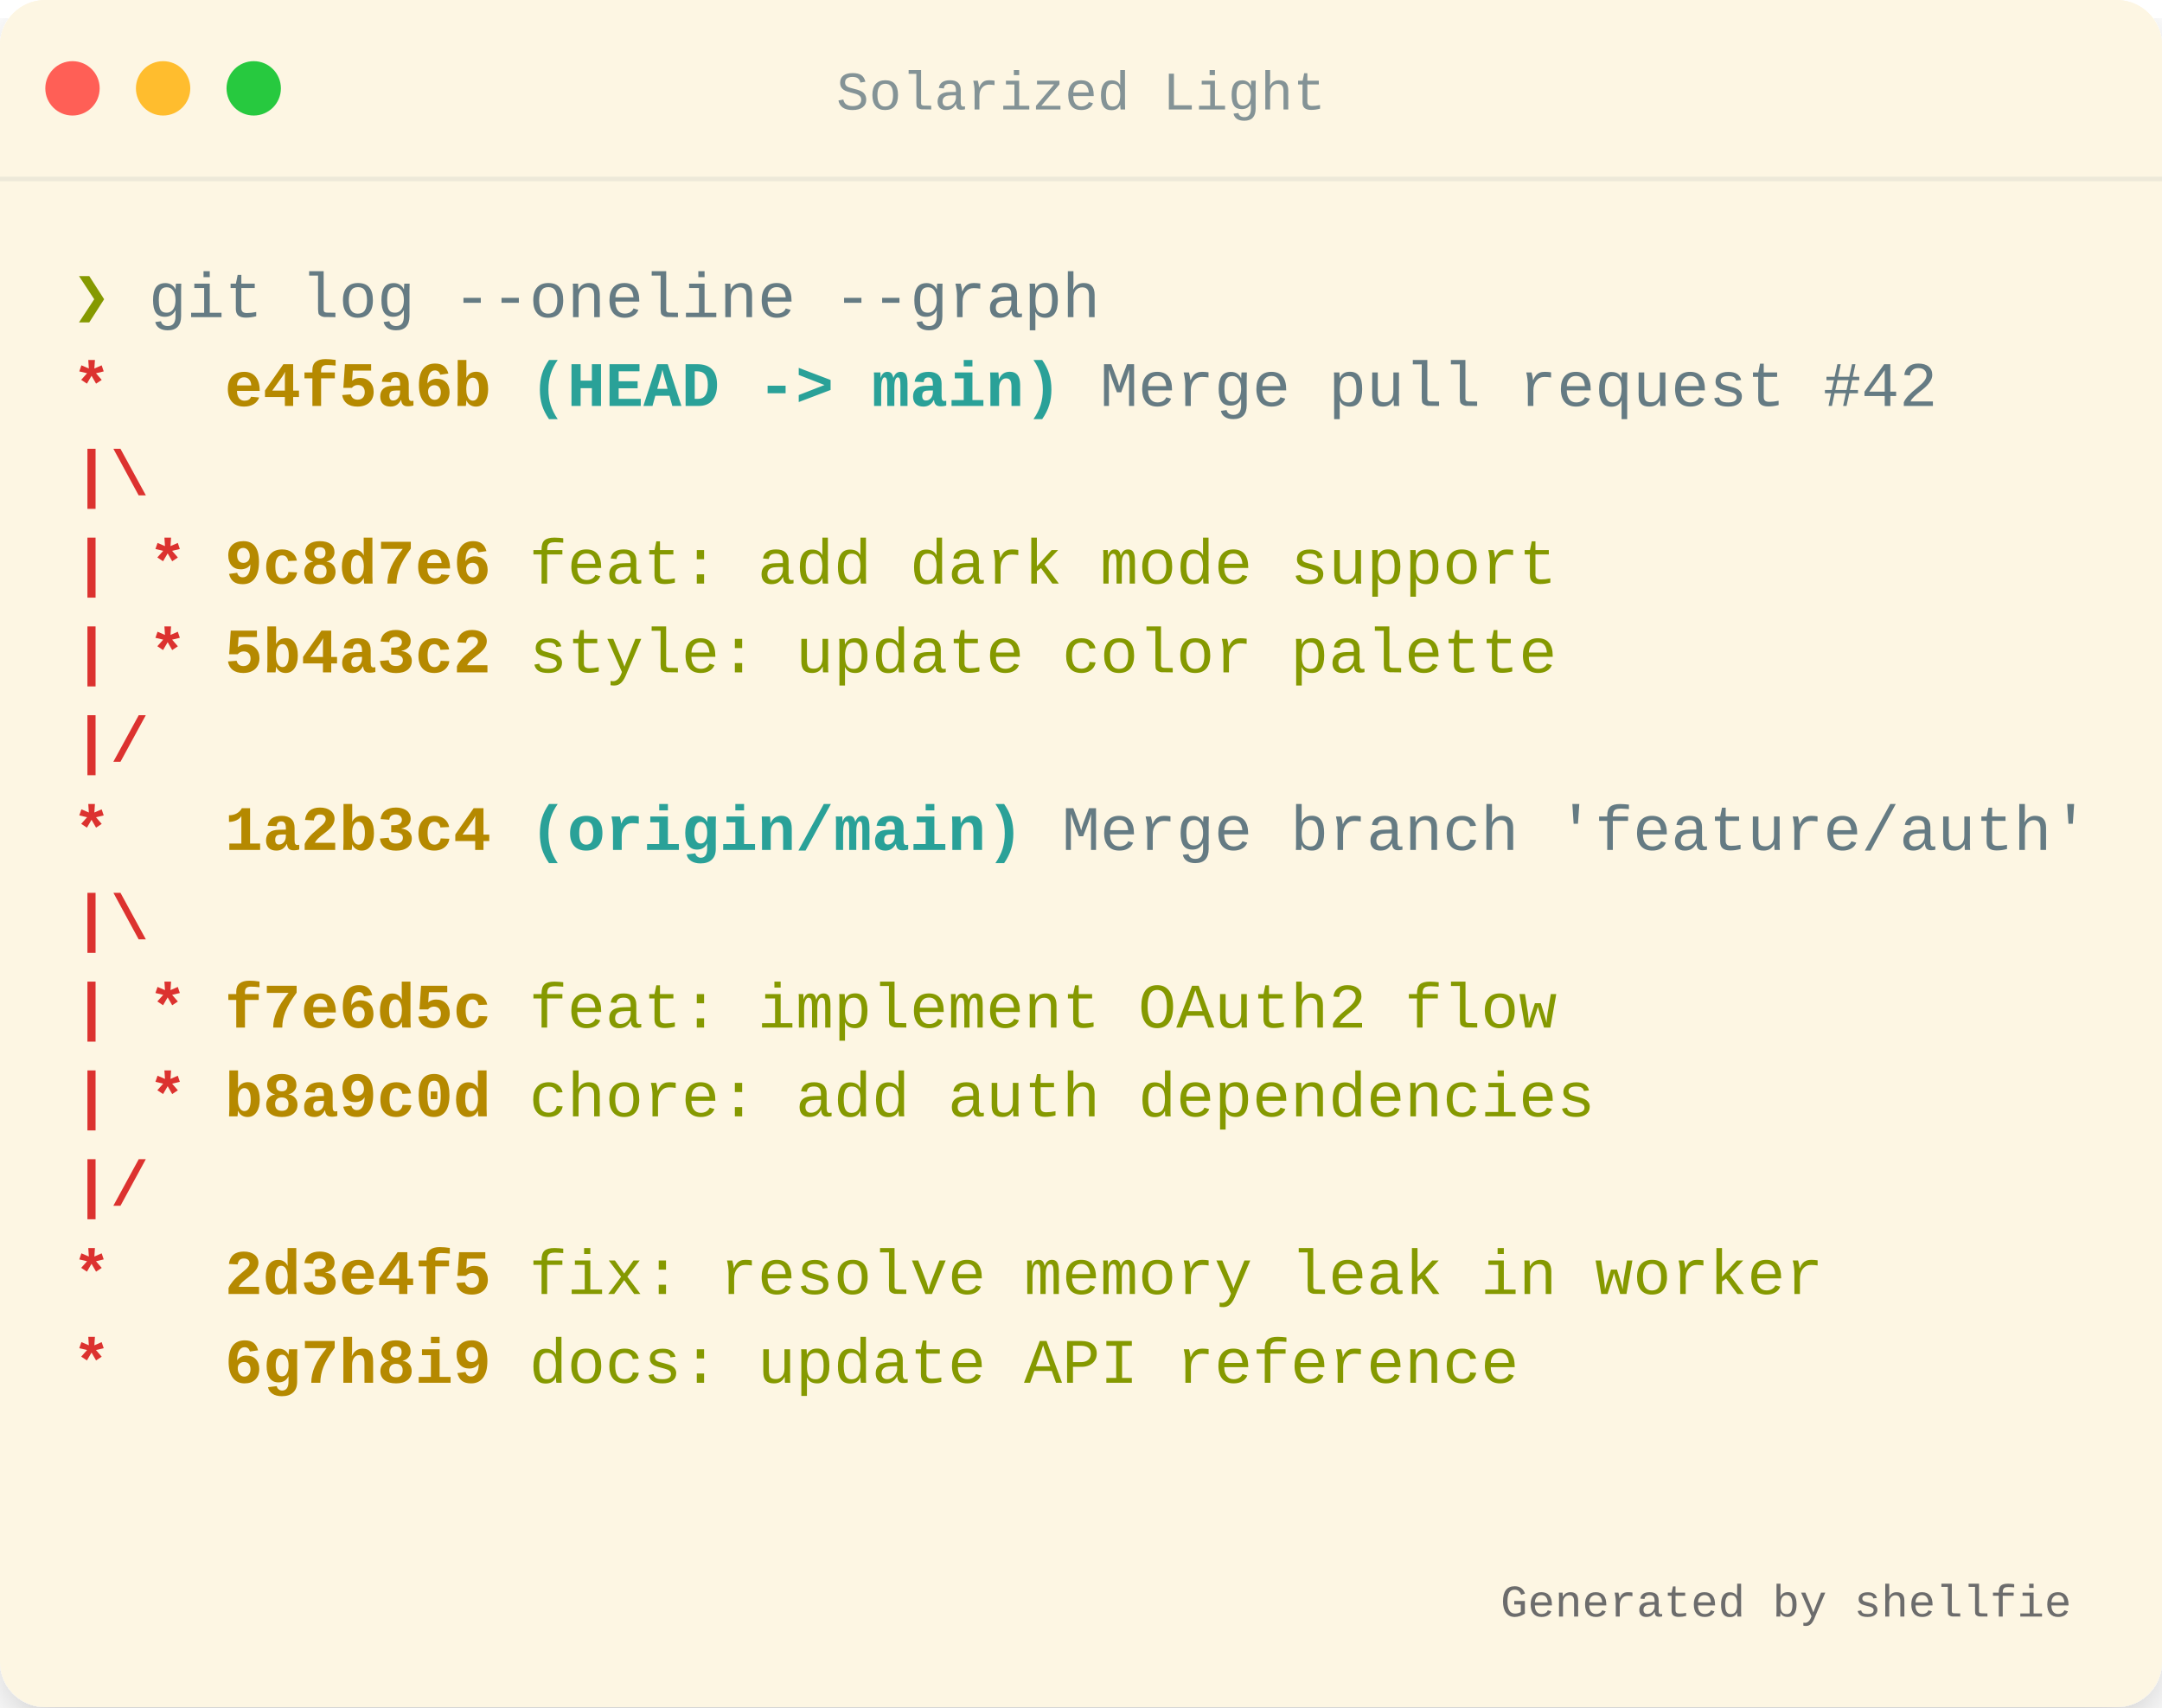
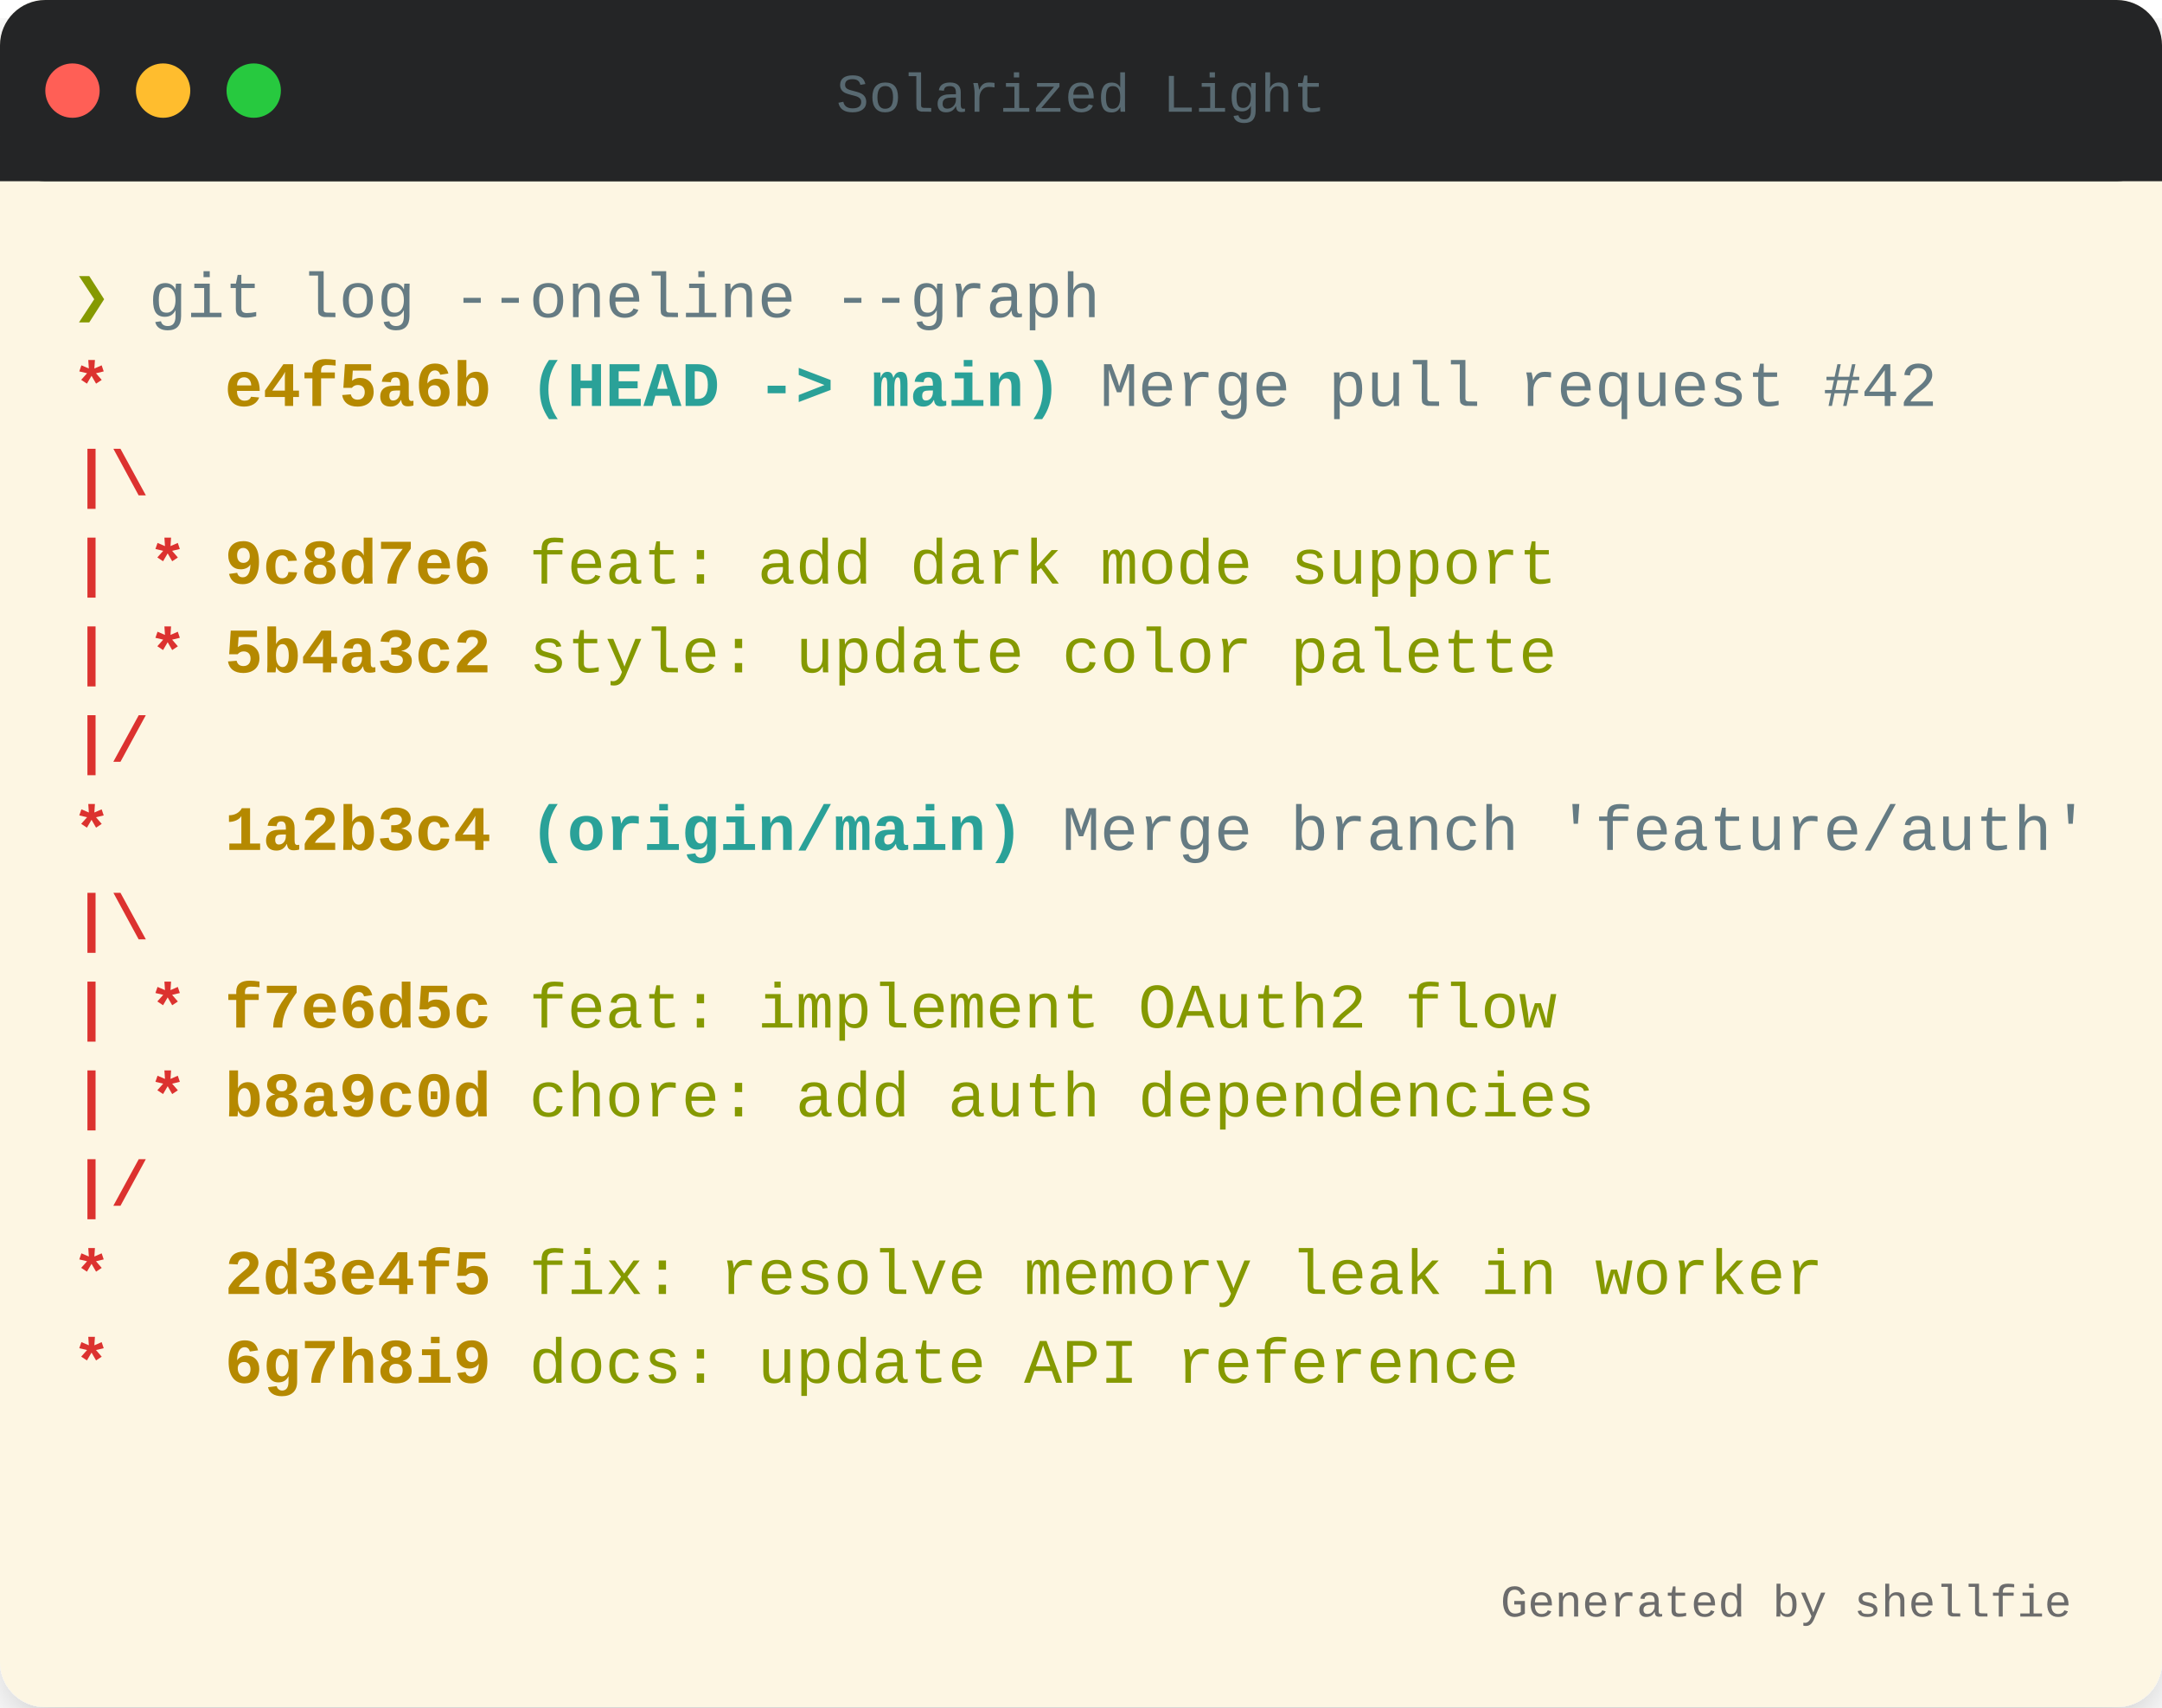
<svg xmlns="http://www.w3.org/2000/svg" viewBox="0 0 477.2 376.8" width="477.2" height="376.8">
  <defs>
    <filter id="shadow" x="-10%" y="-10%" width="120%" height="120%">
      <feDropShadow dx="0" dy="4" stdDeviation="8" flood-opacity="0.3" />
    </filter>
  </defs>
  <rect x="0" y="0" width="477.2" height="376.8" fill="#fdf6e3" rx="10" ry="10" filter="url(#shadow)" />
  <g class="title-bar">
-     <rect x="0" y="0" width="477.2" height="39" fill="#fdf6e3" rx="10" ry="10" />
-     <rect x="0" y="29" width="477.2" height="10" fill="#fdf6e3" />
-     <line x1="0" y1="39.5" x2="477.2" y2="39.5" stroke="#657b831a" stroke-width="1" />
-     <circle cx="16" cy="19.5" r="6" fill="#ff5f56" />
-     <circle cx="36" cy="19.5" r="6" fill="#ffbd2e" />
-     <circle cx="56" cy="19.5" r="6" fill="#27c93f" />
-     <text x="238.6" y="24.167" fill="#657b83" font-family="'SF Mono', 'Monaco', 'Menlo', 'Ubuntu Mono', 'Consolas', 'Courier New', monospace" font-size="12" text-anchor="middle" opacity="0.8">Solarized Light</text>
+     <rect x="0" y="0" width="477.2" height="40" fill="#242526" rx="10" ry="10" />
+     <rect x="0" y="30" width="477.2" height="10" fill="#242526" />
+     <circle cx="16" cy="20" r="6" fill="#ff5f56" />
+     <circle cx="36" cy="20" r="6" fill="#ffbd2e" />
+     <circle cx="56" cy="20" r="6" fill="#27c93f" />
+     <text x="238.6" y="24.667" fill="#657b83" font-family="'SF Mono', 'Monaco', 'Menlo', 'Ubuntu Mono', 'Consolas', 'Courier New', monospace" font-size="12" text-anchor="middle" opacity="0.8">Solarized Light</text>
  </g>
  <g class="text">
    <text y="70" font-family="'SF Mono', 'Monaco', 'Menlo', 'Ubuntu Mono', 'Consolas', 'Courier New', monospace" font-size="14" xml:space="preserve">
      <tspan x="16" fill="#859900" font-weight="bold">❯</tspan>
      <tspan x="24.4" fill="#657b83"> git log --oneline --graph</tspan>
    </text>
    <text y="89.6" font-family="'SF Mono', 'Monaco', 'Menlo', 'Ubuntu Mono', 'Consolas', 'Courier New', monospace" font-size="14" xml:space="preserve">
      <tspan x="16" fill="#dc322f" font-weight="bold">*</tspan>
      <tspan x="24.4" fill="#657b83">   </tspan>
      <tspan x="49.6" fill="#b58900" font-weight="bold">e4f5a6b</tspan>
      <tspan x="108.4" fill="#657b83"> </tspan>
      <tspan x="116.8" fill="#2aa198" font-weight="bold">(HEAD -&gt; main)</tspan>
      <tspan x="234.4" fill="#657b83"> Merge pull request #42</tspan>
    </text>
    <text y="109.2" font-family="'SF Mono', 'Monaco', 'Menlo', 'Ubuntu Mono', 'Consolas', 'Courier New', monospace" font-size="14" xml:space="preserve">
      <tspan x="16" fill="#dc322f" font-weight="bold">|\</tspan>
    </text>
    <text y="128.8" font-family="'SF Mono', 'Monaco', 'Menlo', 'Ubuntu Mono', 'Consolas', 'Courier New', monospace" font-size="14" xml:space="preserve">
      <tspan x="16" fill="#dc322f" font-weight="bold">| *</tspan>
      <tspan x="41.2" fill="#657b83"> </tspan>
      <tspan x="49.6" fill="#b58900" font-weight="bold">9c8d7e6</tspan>
      <tspan x="108.4" fill="#657b83"> </tspan>
      <tspan x="116.8" fill="#859900">feat: add dark mode support</tspan>
    </text>
    <text y="148.4" font-family="'SF Mono', 'Monaco', 'Menlo', 'Ubuntu Mono', 'Consolas', 'Courier New', monospace" font-size="14" xml:space="preserve">
      <tspan x="16" fill="#dc322f" font-weight="bold">| *</tspan>
      <tspan x="41.2" fill="#657b83"> </tspan>
      <tspan x="49.6" fill="#b58900" font-weight="bold">5b4a3c2</tspan>
      <tspan x="108.4" fill="#657b83"> </tspan>
      <tspan x="116.8" fill="#859900">style: update color palette</tspan>
    </text>
    <text y="168" font-family="'SF Mono', 'Monaco', 'Menlo', 'Ubuntu Mono', 'Consolas', 'Courier New', monospace" font-size="14" xml:space="preserve">
      <tspan x="16" fill="#dc322f" font-weight="bold">|/</tspan>
    </text>
    <text y="187.6" font-family="'SF Mono', 'Monaco', 'Menlo', 'Ubuntu Mono', 'Consolas', 'Courier New', monospace" font-size="14" xml:space="preserve">
      <tspan x="16" fill="#dc322f" font-weight="bold">*</tspan>
      <tspan x="24.4" fill="#657b83">   </tspan>
      <tspan x="49.6" fill="#b58900" font-weight="bold">1a2b3c4</tspan>
      <tspan x="108.4" fill="#657b83"> </tspan>
      <tspan x="116.8" fill="#2aa198" font-weight="bold">(origin/main)</tspan>
      <tspan x="226" fill="#657b83"> Merge branch 'feature/auth'</tspan>
    </text>
    <text y="207.2" font-family="'SF Mono', 'Monaco', 'Menlo', 'Ubuntu Mono', 'Consolas', 'Courier New', monospace" font-size="14" xml:space="preserve">
      <tspan x="16" fill="#dc322f" font-weight="bold">|\</tspan>
    </text>
    <text y="226.8" font-family="'SF Mono', 'Monaco', 'Menlo', 'Ubuntu Mono', 'Consolas', 'Courier New', monospace" font-size="14" xml:space="preserve">
      <tspan x="16" fill="#dc322f" font-weight="bold">| *</tspan>
      <tspan x="41.2" fill="#657b83"> </tspan>
      <tspan x="49.6" fill="#b58900" font-weight="bold">f7e6d5c</tspan>
      <tspan x="108.4" fill="#657b83"> </tspan>
      <tspan x="116.8" fill="#859900">feat: implement OAuth2 flow</tspan>
    </text>
    <text y="246.4" font-family="'SF Mono', 'Monaco', 'Menlo', 'Ubuntu Mono', 'Consolas', 'Courier New', monospace" font-size="14" xml:space="preserve">
      <tspan x="16" fill="#dc322f" font-weight="bold">| *</tspan>
      <tspan x="41.2" fill="#657b83"> </tspan>
      <tspan x="49.6" fill="#b58900" font-weight="bold">b8a9c0d</tspan>
      <tspan x="108.4" fill="#657b83"> </tspan>
      <tspan x="116.8" fill="#859900">chore: add auth dependencies</tspan>
    </text>
    <text y="266" font-family="'SF Mono', 'Monaco', 'Menlo', 'Ubuntu Mono', 'Consolas', 'Courier New', monospace" font-size="14" xml:space="preserve">
      <tspan x="16" fill="#dc322f" font-weight="bold">|/</tspan>
    </text>
    <text y="285.6" font-family="'SF Mono', 'Monaco', 'Menlo', 'Ubuntu Mono', 'Consolas', 'Courier New', monospace" font-size="14" xml:space="preserve">
      <tspan x="16" fill="#dc322f" font-weight="bold">*</tspan>
      <tspan x="24.4" fill="#657b83">   </tspan>
      <tspan x="49.6" fill="#b58900" font-weight="bold">2d3e4f5</tspan>
      <tspan x="108.4" fill="#657b83"> </tspan>
      <tspan x="116.8" fill="#859900">fix: resolve memory leak in worker</tspan>
    </text>
    <text y="305.2" font-family="'SF Mono', 'Monaco', 'Menlo', 'Ubuntu Mono', 'Consolas', 'Courier New', monospace" font-size="14" xml:space="preserve">
      <tspan x="16" fill="#dc322f" font-weight="bold">*</tspan>
      <tspan x="24.4" fill="#657b83">   </tspan>
      <tspan x="49.6" fill="#b58900" font-weight="bold">6g7h8i9</tspan>
      <tspan x="108.4" fill="#657b83"> </tspan>
      <tspan x="116.8" fill="#859900">docs: update API reference</tspan>
    </text>
  </g>
  <text y="356.8" font-family="'SF Mono', 'Monaco', 'Menlo', 'Ubuntu Mono', 'Consolas', 'Courier New', monospace" font-size="10" xml:space="preserve">
    <tspan x="331.2" fill="#6c6c6c">Generated by shellfie</tspan>
  </text>
</svg>
